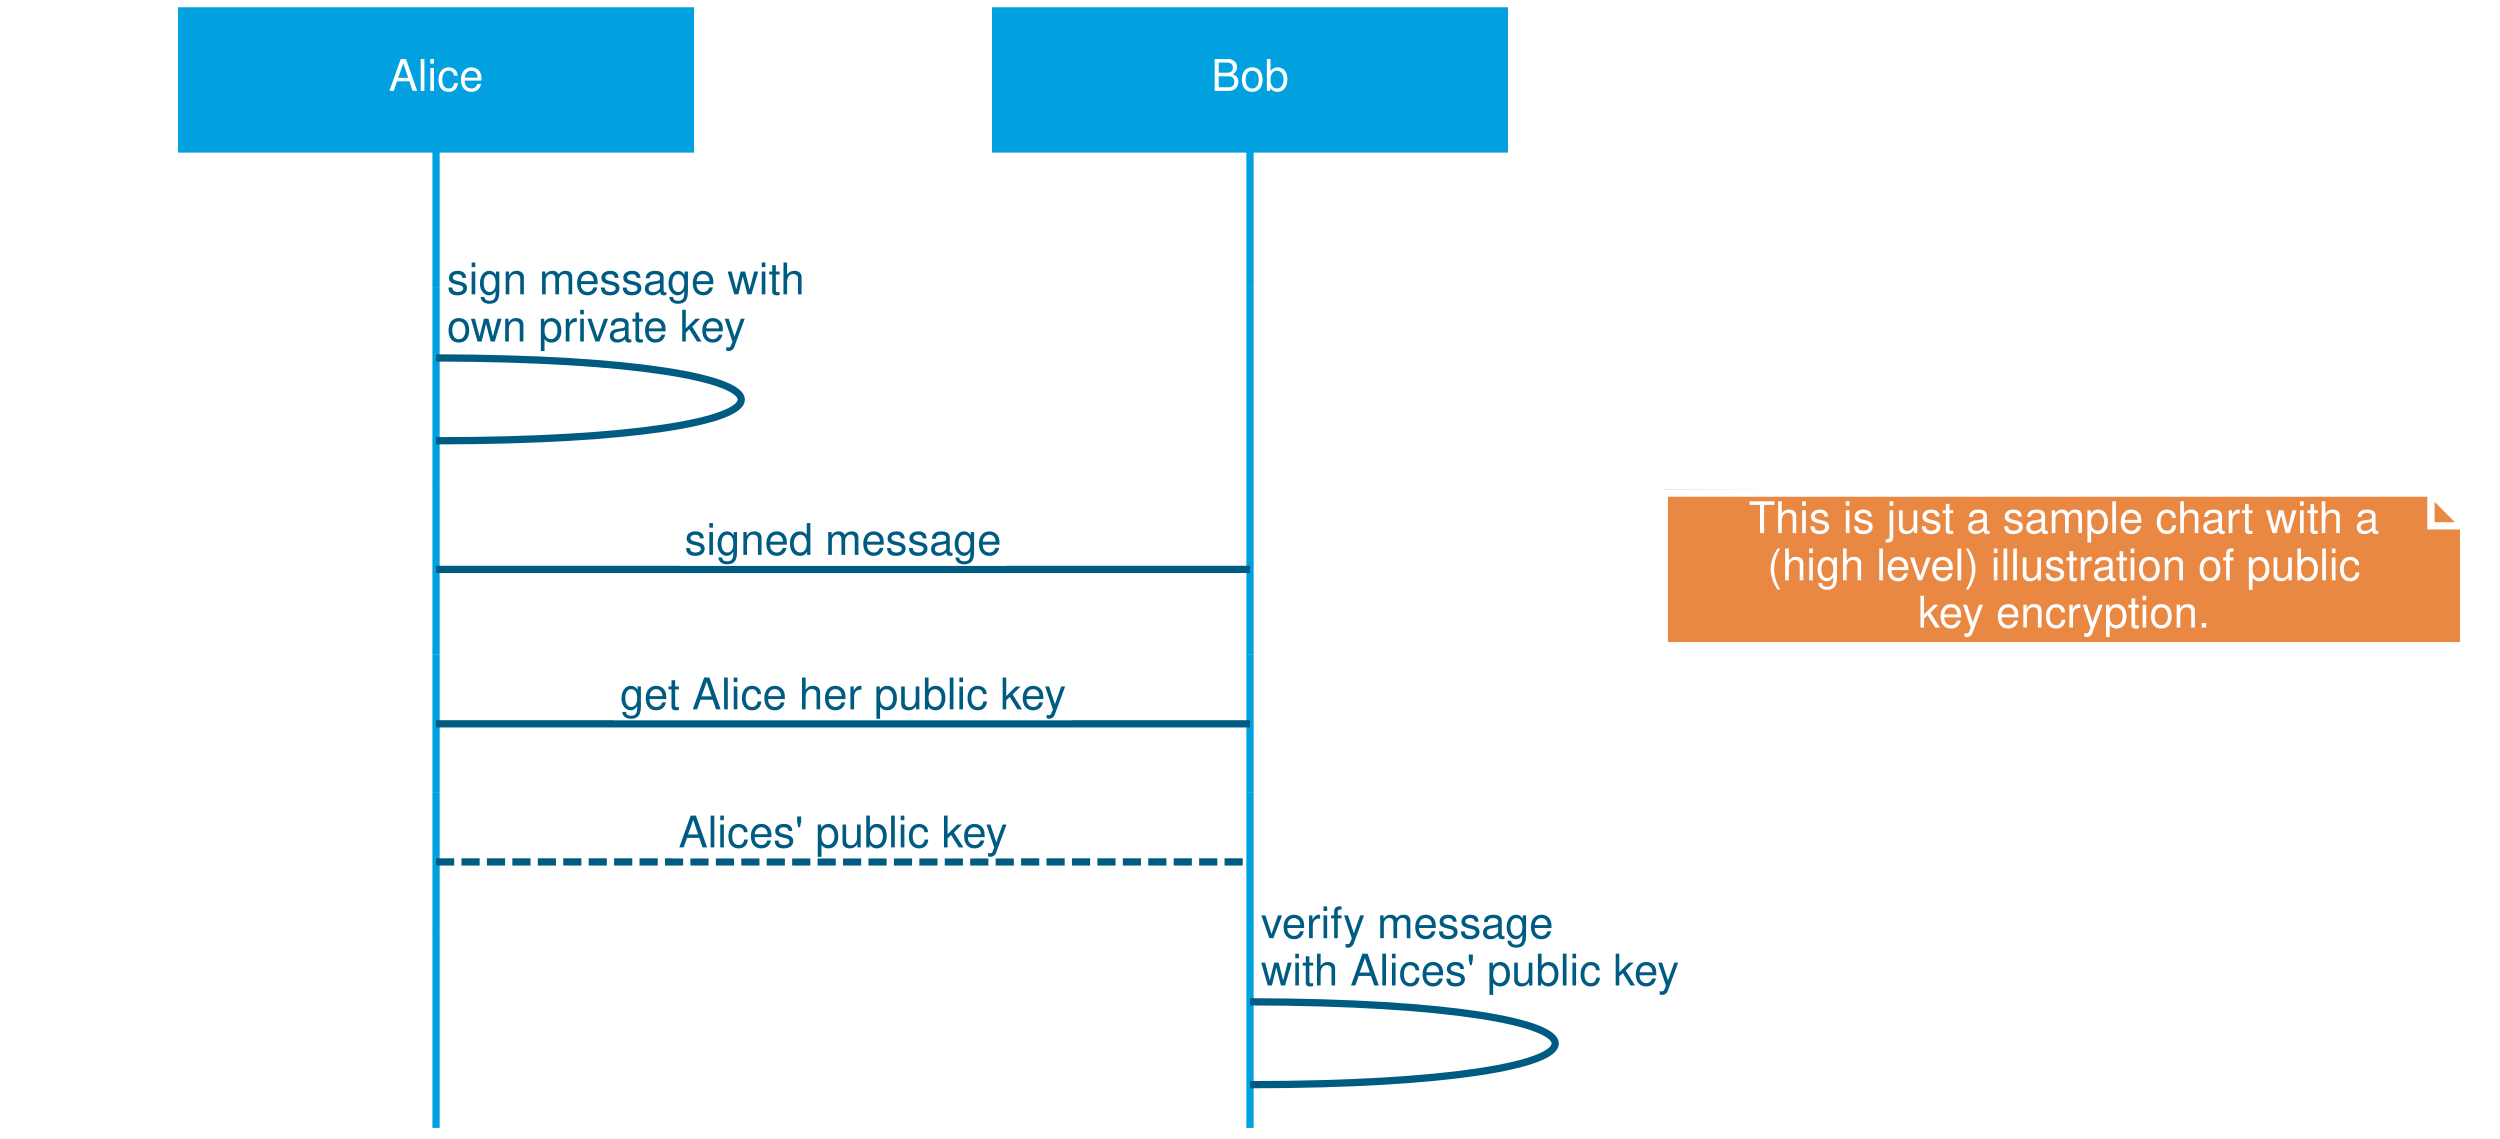
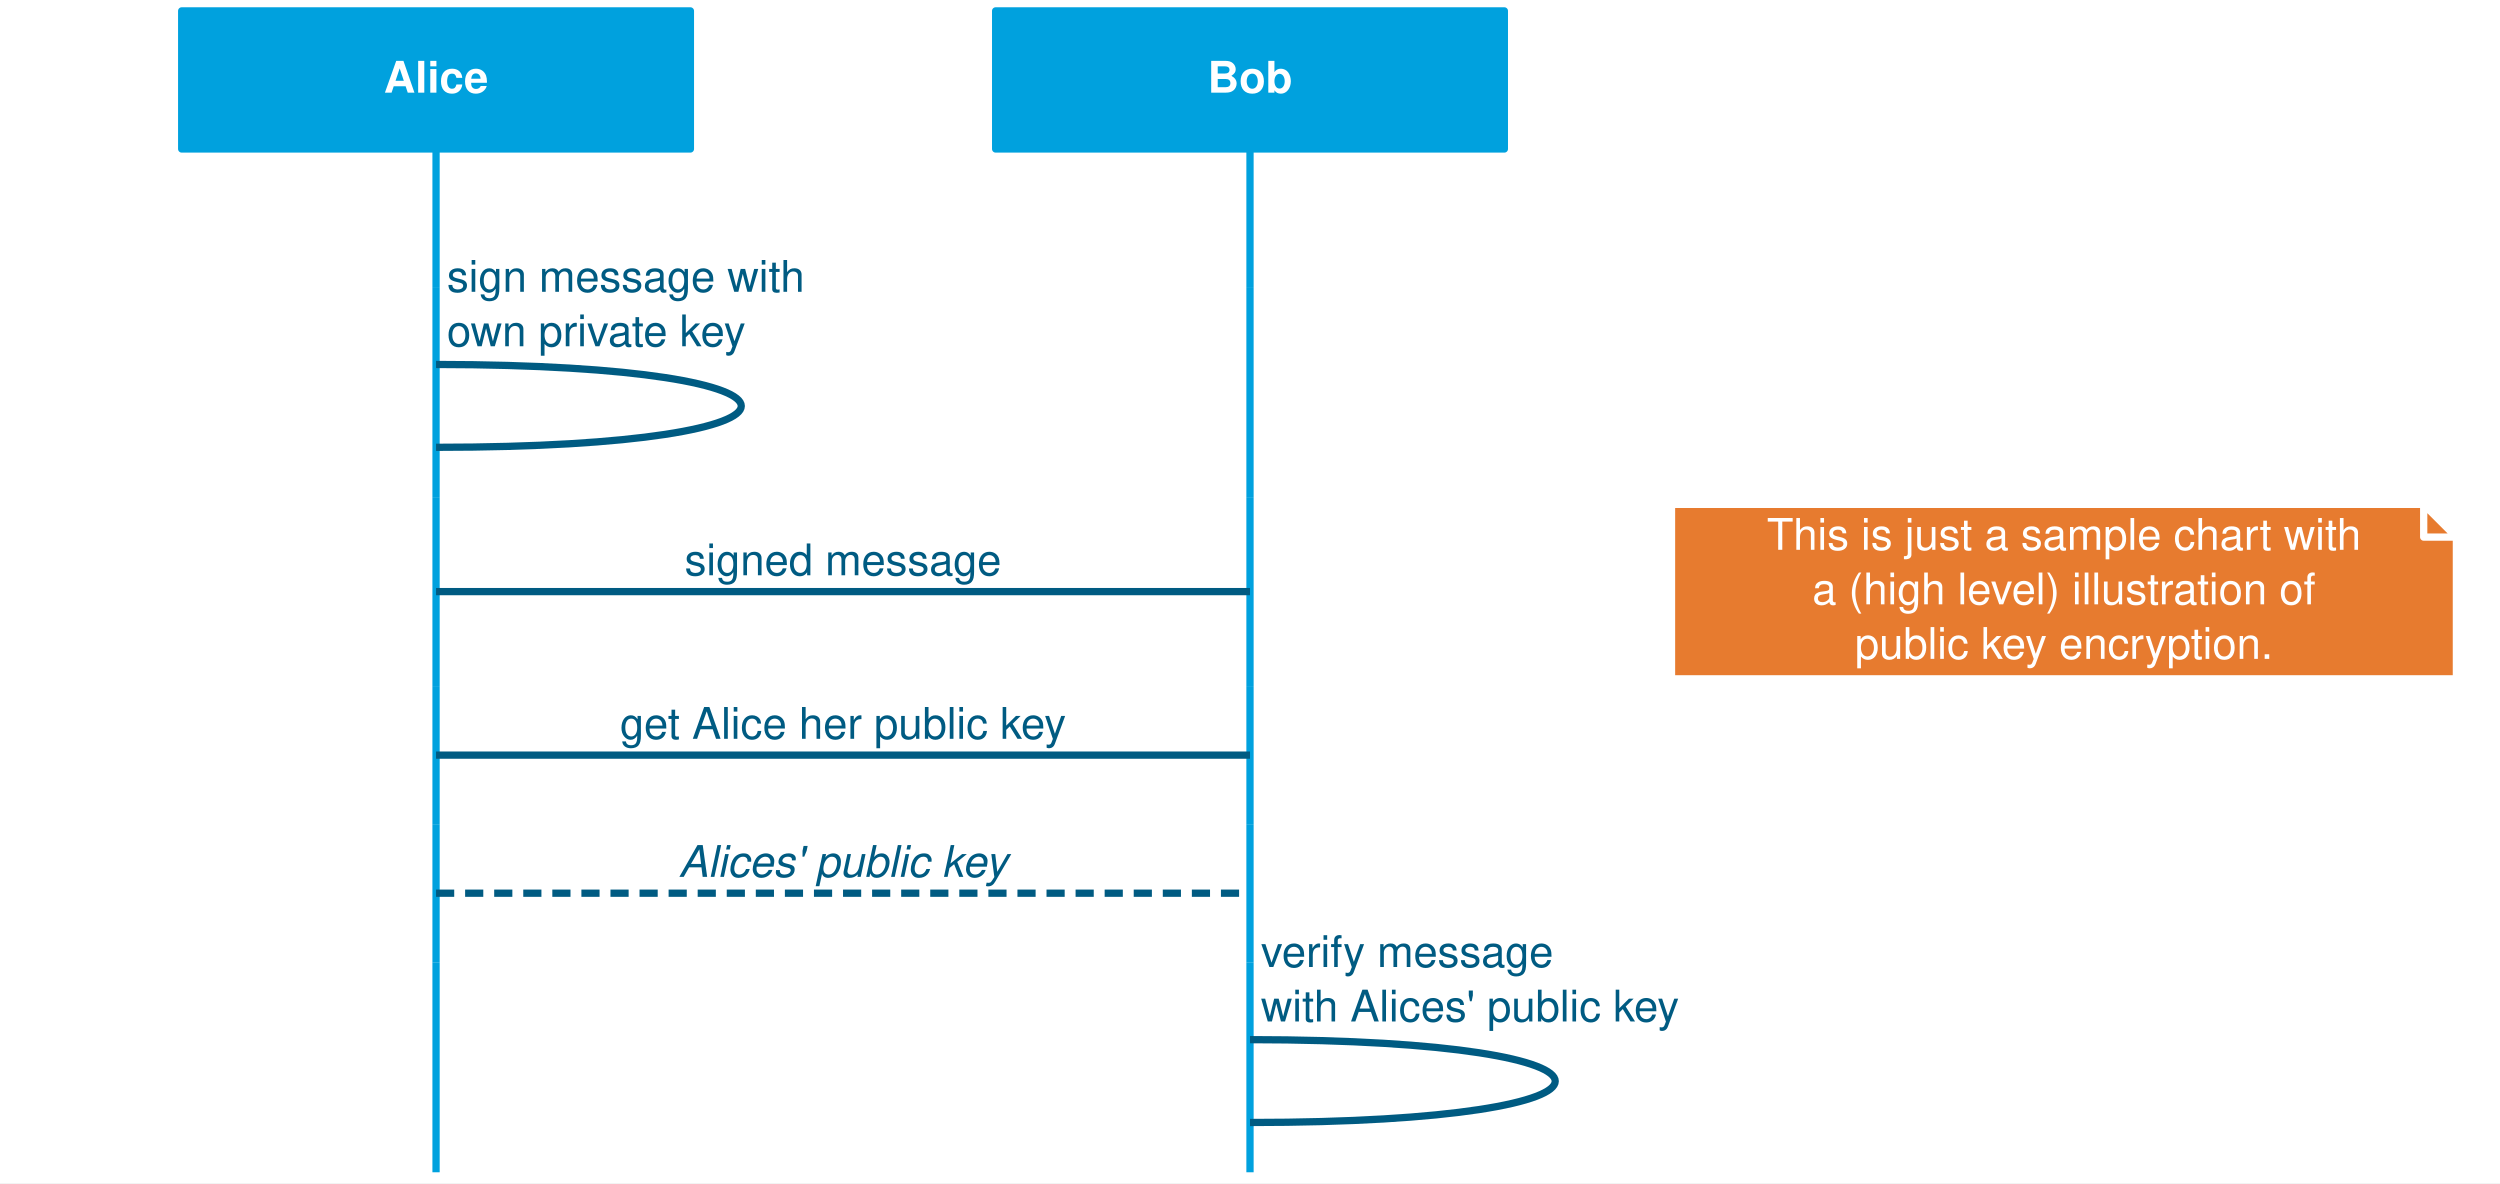
- <svg xmlns="http://www.w3.org/2000/svg" xmlns:xlink="http://www.w3.org/1999/xlink" version="1.1" id="mscgen_js-svg-__svg" width="688" height="313.4">
+ <svg xmlns="http://www.w3.org/2000/svg" version="1.1" id="mscgenjsreplaceme" class="mscgenjsreplaceme" width="688" height="325.613" viewBox="0 0 688 325.613">
  <defs>
-     <style type="text/css">svg{  font-family:Helvetica,sans-serif;  font-size:12px;  font-weight:normal;  font-style:normal;  text-decoration:none;  background-color:white;  stroke:black;  color:black;}rect{  fill:none;  stroke:black;  stroke-width:2;}.bglayer{  fill:white;  stroke:white;  stroke-width:0;}rect.textbg{  fill:white;  stroke:white;  stroke-width:0;  opacity:0.9;}line{  stroke:black;  stroke-width:2;}.arcrowomit{  stroke-dasharray:2,2;}text{  color:inherit;  stroke:none;  text-anchor:middle;}text.entity{  text-decoration:underline;}text.anchor-start{  text-anchor:start;}path{  stroke:black;  color:black;  stroke-width:2;  fill:none;}.dotted{  stroke-dasharray:5,2;}.striped{  stroke-dasharray:10,5;}.arrow-marker{  overflow:visible;}.arrow-style{  stroke-width:1;}.arcrowomit{  stroke-dasharray:2,2;}.box{  /* fill: #ffc;  no-inherit */  fill:white;  opacity:0.9;}.boxtext, .arctext{  font-size:0.8em;  text-anchor:middle;}.comment{  stroke-dasharray:5,2;} .inherit{  stroke:inherit;  color:inherit;} .inherit-fill{  fill:inherit;}.watermark{  stroke:black;  color:black;  fill:black;  font-size: 48pt;  font-weight:bold;  opacity:0.14;}</style>
-     <marker orient="auto" id="mscgen_js-svg-__svgcallback-#005B82" class="arrow-marker" viewBox="0 0 10 10" refX="9" refY="3" markerUnits="strokeWidth" markerWidth="10" markerHeight="10">
-       <path d="M 1,1 l 8,2 l-8,2" class="arrow-style" style="stroke-dasharray:100,1; stroke : #005B82" />
+     <style type="text/css">svg.mscgenjsreplaceme{font-family:Helvetica,sans-serif;font-size:12px;font-weight:normal;font-style:normal;text-decoration:none;background-color:white;stroke:black;stroke-width:2}.mscgenjsreplaceme path, .mscgenjsreplaceme rect{fill:none}.mscgenjsreplaceme .label-text-background{fill:white;stroke:white;stroke-width:0}.mscgenjsreplaceme .bglayer{fill:white;stroke:white;stroke-width:0}.mscgenjsreplaceme line{}.mscgenjsreplaceme .return, .mscgenjsreplaceme .comment{stroke-dasharray:5,3}.mscgenjsreplaceme .inline_expression_divider{stroke-dasharray:10,5}.mscgenjsreplaceme text{color:inherit;stroke:none;text-anchor:middle}.mscgenjsreplaceme text.anchor-start{text-anchor:start}.mscgenjsreplaceme .arrow-marker{overflow:visible}.mscgenjsreplaceme .arrow-style{stroke-width:1}.mscgenjsreplaceme .arcrow, .mscgenjsreplaceme .arcrowomit, .mscgenjsreplaceme .emphasised{stroke-linecap:butt}.mscgenjsreplaceme .arcrowomit{stroke-dasharray:2,2}.mscgenjsreplaceme .box, .mscgenjsreplaceme .entity{fill:white;stroke-linejoin:round}.mscgenjsreplaceme .inherit{stroke:inherit;color:inherit}.mscgenjsreplaceme .inherit-fill{fill:inherit}.mscgenjsreplaceme .watermark{font-size:48pt;font-weight:bold;opacity:0.14}.mscgenjsreplaceme text.entity-text{font-weight:bold;}.mscgenjsreplaceme text.return-text{font-style:italic}.mscgenjsreplaceme path.note{fill:#FFFFCC}.mscgenjsreplaceme rect.label-text-background{opacity:0.9}.mscgenjsreplaceme line.comment,.mscgenjsreplaceme rect.inline_expression,.mscgenjsreplaceme .inline_expression_divider,.mscgenjsreplaceme .inline_expression_label{stroke:grey}</style>
+     <marker orient="auto" id="mscgenjsreplacemecallback-#005B82" class="arrow-marker" viewBox="0 0 10 10" refX="9" refY="3" markerUnits="strokeWidth" markerWidth="10" markerHeight="10">
+       <path d="M 1,1 l 8,2 l-8,2" class="arrow-style" style="stroke-dasharray:100,1;stroke:#005B82" />
    </marker>
-     <marker orient="auto" id="mscgen_js-svg-__svgcallback-l-#005B82" class="arrow-marker" viewBox="0 0 10 10" refX="9" refY="3" markerUnits="strokeWidth" markerWidth="10" markerHeight="10">
-       <path d="M17,1 l-8,2 l 8,2" class="arrow-style" style="stroke-dasharray:100,1; stroke : #005B82" />
+     <marker orient="auto" id="mscgenjsreplacemecallback-l-#005B82" class="arrow-marker" viewBox="0 0 10 10" refX="9" refY="3" markerUnits="strokeWidth" markerWidth="10" markerHeight="10">
+       <path d="M17,1 l-8,2 l 8,2" class="arrow-style" style="stroke-dasharray:100,1;stroke:#005B82" />
    </marker>
-     <marker orient="auto" id="mscgen_js-svg-__svgmethod-#005B82" class="arrow-marker" viewBox="0 0 10 10" refX="9" refY="3" markerUnits="strokeWidth" markerWidth="10" markerHeight="10">
+     <marker orient="auto" id="mscgenjsreplacememethod-#005B82" class="arrow-marker" viewBox="0 0 10 10" refX="9" refY="3" markerUnits="strokeWidth" markerWidth="10" markerHeight="10">
      <polygon points="1,1  9,3  1,5" class="arrow-style" stroke="#005B82" fill="#005B82" />
    </marker>
-     <marker orient="auto" id="mscgen_js-svg-__svgmethod-l-#005B82" class="arrow-marker" viewBox="0 0 10 10" refX="9" refY="3" markerUnits="strokeWidth" markerWidth="10" markerHeight="10">
+     <marker orient="auto" id="mscgenjsreplacememethod-l-#005B82" class="arrow-marker" viewBox="0 0 10 10" refX="9" refY="3" markerUnits="strokeWidth" markerWidth="10" markerHeight="10">
      <polygon points="17,1 9,3 17,5" class="arrow-style" stroke="#005B82" fill="#005B82" />
    </marker>
-     <g id="mscgen_js-svg-__svg__defs">
-       <g id="mscgen_js-svg-__svgAlice">
-         <rect width="140" height="38" style="fill:#00A1DE;stroke:#00A1DE;" />
+   </defs>
+   <g id="mscgenjsreplaceme_body" transform="translate(50,3) scale(1,1)">
+     <g id="mscgenjsreplaceme_background">
+       <rect width="688" height="325.61" x="-50" y="-3" class="bglayer" />
+     </g>
+     <g id="mscgenjsreplaceme_arcspans" />
+     <g id="mscgenjsreplaceme_lifelines">
+       <line x1="70" y1="38" x2="70" y2="76" class="arcrow" style="stroke:#00A1DE;" />
+       <line x1="294" y1="38" x2="294" y2="76" class="arcrow" style="stroke:#00A1DE;" />
+       <line x1="518" y1="38" x2="518" y2="76" class="arcrow" style="stroke:transparent;" />
+       <line x1="70" y1="76" x2="70" y2="133.81" class="arcrow" style="stroke:#00A1DE;" />
+       <line x1="294" y1="76" x2="294" y2="133.81" class="arcrow" style="stroke:#00A1DE;" />
+       <line x1="518" y1="76" x2="518" y2="133.81" class="arcrow" style="stroke:transparent;" />
+       <line x1="70" y1="133.81" x2="70" y2="185.81" class="arcrow" style="stroke:#00A1DE;" />
+       <line x1="294" y1="133.81" x2="294" y2="185.81" class="arcrow" style="stroke:#00A1DE;" />
+       <line x1="518" y1="133.81" x2="518" y2="185.81" class="arcrow" style="stroke:transparent;" />
+       <line x1="70" y1="185.81" x2="70" y2="223.81" class="arcrow" style="stroke:#00A1DE;" />
+       <line x1="294" y1="185.81" x2="294" y2="223.81" class="arcrow" style="stroke:#00A1DE;" />
+       <line x1="518" y1="185.81" x2="518" y2="223.81" class="arcrow" style="stroke:transparent;" />
+       <line x1="70" y1="223.81" x2="70" y2="261.81" class="arcrow" style="stroke:#00A1DE;" />
+       <line x1="294" y1="223.81" x2="294" y2="261.81" class="arcrow" style="stroke:#00A1DE;" />
+       <line x1="518" y1="223.81" x2="518" y2="261.81" class="arcrow" style="stroke:transparent;" />
+       <line x1="70" y1="261.81" x2="70" y2="319.61" class="arcrow" style="stroke:#00A1DE;" />
+       <line x1="294" y1="261.81" x2="294" y2="319.61" class="arcrow" style="stroke:#00A1DE;" />
+       <line x1="518" y1="261.81" x2="518" y2="319.61" class="arcrow" style="stroke:transparent;" />
+     </g>
+     <g id="mscgenjsreplaceme_sequence">
+       <g>
        <g>
-           <text x="70" y="22" class="entity" style="fill:white;">
-             <tspan>Alice</tspan>
-           </text>
+           <rect width="140" height="38" class="entity" style="fill:#00A1DE;stroke:#00A1DE;" />
+           <g>
+             <text x="70" y="22.5" class="entity-text " style="fill:white;">
+               <tspan>Alice</tspan>
+             </text>
+           </g>
+         </g>
+         <g>
+           <rect width="140" height="38" x="224" class="entity" style="fill:#00A1DE;stroke:#00A1DE;" />
+           <g>
+             <text x="294" y="22.5" class="entity-text " style="fill:white;">
+               <tspan>Bob</tspan>
+             </text>
+           </g>
+         </g>
+         <g>
+           <rect width="140" height="38" x="448" class="entity" style="stroke:transparent;" />
+           <g>
+             <text x="518" y="22.5" class="entity-text ">
+               <tspan> </tspan>
+             </text>
+           </g>
        </g>
      </g>
-       <g id="mscgen_js-svg-__svgBob">
-         <rect width="140" height="38" style="fill:#00A1DE;stroke:#00A1DE;" />
+       <g>
+         <path d="M70,97.3 C182,97.4 182,120.1 70,120.1 " class="arc directional method" style="stroke:#005B82" marker-end="url(#mscgenjsreplacememethod-#005B82)" />
        <g>
-           <text x="70" y="22" class="entity" style="fill:white;">
-             <tspan>Bob</tspan>
-           </text>
-         </g>
-       </g>
-       <g id="mscgen_js-svg-__svgnotes">
-         <rect width="140" height="38" style="stroke:transparent;" />
-         <g>
-           <text x="70" y="22" class="entity">
-             <tspan> </tspan>
-           </text>
-         </g>
-       </g>
-       <g id="mscgen_js-svg-__svgarcrow">
-         <line x1="70" y1="-19" x2="70" y2="19" class="mscgen_js-svg-__svgarcrow" style="stroke : #00A1DE;" />
-         <line x1="294" y1="-19" x2="294" y2="19" class="mscgen_js-svg-__svgarcrow" style="stroke : #00A1DE;" />
-         <line x1="518" y1="-19" x2="518" y2="19" class="mscgen_js-svg-__svgarcrow" style="stroke : transparent;" />
-       </g>
-       <g id="mscgen_js-svg-__svg0_0">
-         <path d="M70, -7.6 C182,-7.4 182,15.2 70,15.2" style="stroke:#005B82" marker-end="url(#mscgen_js-svg-__svgmethod-#005B82)" />
-         <g>
-           <rect width="101" height="13" x="73" y="-35" class="textbg" />
-           <text x="73" y="-25.1" class="anchor-start" style="fill:#005B82;">
+           <rect width="98.7" height="14" x="73" y="66.3" class="label-text-background" />
+           <text x="73" y="77.3" class="directional-text method-text anchor-start " style="fill:#005B82;">
            <tspan>sign message with</tspan>
          </text>
-           <rect width="85" height="13" x="73" y="-22" class="textbg" />
-           <text x="73" y="-12.1" class="anchor-start" style="fill:#005B82;">
+           <rect width="83.36" height="14" x="73" y="81.3" class="label-text-background" />
+           <text x="73" y="92.3" class="directional-text method-text anchor-start " style="fill:#005B82;">
            <tspan>own private key</tspan>
          </text>
        </g>
      </g>
-       <g id="mscgen_js-svg-__svgarcrow_0">
-         <line x1="70" y1="-27.1" x2="70" y2="27.1" class="arcrow" style="stroke : #00A1DE;" />
-         <line x1="294" y1="-27.1" x2="294" y2="27.1" class="arcrow" style="stroke : #00A1DE;" />
-         <line x1="518" y1="-27.1" x2="518" y2="27.1" class="arcrow" style="stroke : transparent;" />
-       </g>
-       <g id="mscgen_js-svg-__svg1_0">
-         <line x1="70" y1="0" x2="294" y2="0" style="stroke:#005B82" marker-end="url(#mscgen_js-svg-__svgmethod-#005B82)" />
+       <g>
+         <line x1="70" y1="159.81" x2="294" y2="159.81" class="arc directional method" style="stroke:#005B82" marker-end="url(#mscgenjsreplacememethod-#005B82)" />
        <g>
-           <rect width="90" height="12" x="137" y="-13" class="textbg" />
-           <text x="182" y="-4" style="fill:#005B82;">
+           <rect width="87.38" height="14" x="138.3" y="144.3" class="label-text-background" />
+           <text x="182" y="155.31" class="directional-text method-text " style="fill:#005B82;">
            <tspan>signed message</tspan>
          </text>
        </g>
      </g>
-       <g id="mscgen_js-svg-__svg1_1">
-         <path d="M408,-21l211,0 l0,9 l9,0 m-9,-9 l9,9 l0,33 l-220,0 l0,-43 " class="box" style="fill:#E77B2F;stroke:white;" />
+       <g>
+         <line x1="294" y1="204.81" x2="70" y2="204.81" class="arc directional method" style="stroke:#005B82" marker-end="url(#mscgenjsreplacememethod-#005B82)" />
        <g>
-           <text x="518" y="-10" style="fill:white;">
-             <tspan>This is just a sample chart with a</tspan>
-           </text>
-           <text x="518" y="3" style="fill:white;">
-             <tspan>(high level) illustration of public</tspan>
-           </text>
-           <text x="518" y="16" style="fill:white;">
-             <tspan>key encryption.</tspan>
-           </text>
-         </g>
-       </g>
-       <g id="mscgen_js-svg-__svgarcrow_1">
-         <line x1="70" y1="-23.5" x2="70" y2="23.5" class="arcrow" style="stroke : #00A1DE;" />
-         <line x1="294" y1="-23.5" x2="294" y2="23.5" class="arcrow" style="stroke : #00A1DE;" />
-         <line x1="518" y1="-23.5" x2="518" y2="23.5" class="arcrow" style="stroke : transparent;" />
-       </g>
-       <g id="mscgen_js-svg-__svg2_0">
-         <line x1="294" y1="0" x2="70" y2="0" style="stroke:#005B82" marker-end="url(#mscgen_js-svg-__svgmethod-#005B82)" />
-         <g>
-           <rect width="126" height="12" x="119" y="-13" class="textbg" />
-           <text x="182" y="-4" style="fill:#005B82;">
+           <rect width="123.39" height="14" x="120.3" y="189.3" class="label-text-background" />
+           <text x="182" y="200.31" class="directional-text method-text " style="fill:#005B82;">
            <tspan>get Alice her public key</tspan>
          </text>
        </g>
      </g>
-       <g id="mscgen_js-svg-__svgarcrow_2">
-         <line x1="70" y1="-19" x2="70" y2="19" class="arcrow" style="stroke : #00A1DE;" />
-         <line x1="294" y1="-19" x2="294" y2="19" class="arcrow" style="stroke : #00A1DE;" />
-         <line x1="518" y1="-19" x2="518" y2="19" class="arcrow" style="stroke : transparent;" />
-       </g>
-       <g id="mscgen_js-svg-__svg3_0">
-         <line x1="70" y1="0" x2="294" y2="0" style="stroke:#005B82;stroke-dasharray:5,2;" marker-end="url(#mscgen_js-svg-__svgcallback-#005B82)" />
+       <g>
+         <line x1="70" y1="242.81" x2="294" y2="242.81" class="arc directional return" style="stroke:#005B82" marker-end="url(#mscgenjsreplacemecallback-#005B82)" />
        <g>
-           <rect width="94" height="12" x="135" y="-13" class="textbg" />
-           <text x="182" y="-4" style="fill:#005B82;">
+           <rect width="92.17" height="14" x="136.5" y="227.3" class="label-text-background" />
+           <text x="182" y="238.31" class="directional-text return-text " style="fill:#005B82;">
            <tspan>Alices' public key</tspan>
          </text>
        </g>
      </g>
-       <g id="mscgen_js-svg-__svgarcrow_3">
-         <line x1="70" y1="-19" x2="70" y2="19" class="arcrow" style="stroke : #00A1DE;" />
-         <line x1="294" y1="-19" x2="294" y2="19" class="arcrow" style="stroke : #00A1DE;" />
-         <line x1="518" y1="-19" x2="518" y2="19" class="arcrow" style="stroke : transparent;" />
-       </g>
-       <g id="mscgen_js-svg-__svg4_0">
-         <path d="M294, -7.6 C406,-7.4 406,15.2 294,15.2" style="stroke:#005B82" marker-end="url(#mscgen_js-svg-__svgmethod-#005B82)" />
+       <g>
+         <path d="M294,283.11 C406,283.21 406,305.91 294,305.91 " class="arc directional method" style="stroke:#005B82" marker-end="url(#mscgenjsreplacememethod-#005B82)" />
        <g>
-           <rect width="82" height="13" x="297" y="-35" class="textbg" />
-           <text x="297" y="-25.1" class="anchor-start" style="fill:#005B82;">
+           <rect width="80.69" height="14" x="297" y="252.11" class="label-text-background" />
+           <text x="297" y="263.11" class="directional-text method-text anchor-start " style="fill:#005B82;">
            <tspan>verify message</tspan>
          </text>
-           <rect width="118" height="13" x="297" y="-22" class="textbg" />
-           <text x="297" y="-12.1" class="anchor-start" style="fill:#005B82;">
+           <rect width="115.66" height="14" x="297" y="267.11" class="label-text-background" />
+           <text x="297" y="278.11" class="directional-text method-text anchor-start " style="fill:#005B82;">
            <tspan>with Alices' public key</tspan>
          </text>
        </g>
      </g>
-       <g id="mscgen_js-svg-__svgarcrow_4">
-         <line x1="70" y1="-27.1" x2="70" y2="27.1" class="arcrow" style="stroke : #00A1DE;" />
-         <line x1="294" y1="-27.1" x2="294" y2="27.1" class="arcrow" style="stroke : #00A1DE;" />
-         <line x1="518" y1="-27.1" x2="518" y2="27.1" class="arcrow" style="stroke : transparent;" />
+     </g>
+     <g id="mscgenjsreplaceme_notes">
+       <g>
+         <path d="M410,135.81 l207,0 l0,9 l9,0 m-9,-9 l9,9 l0,39 l-216,0 l0,-48 z" class="box note" style="fill:#E77B2F;stroke:white;" />
+         <g>
+           <text x="518" y="148.31" class="box-text note-text " style="fill:white;">
+             <tspan>This is just a sample chart with</tspan>
+           </text>
+           <text x="518" y="163.31" class="box-text note-text " style="fill:white;">
+             <tspan>a (high level) illustration of</tspan>
+           </text>
+           <text x="518" y="178.31" class="box-text note-text " style="fill:white;">
+             <tspan>public key encryption.</tspan>
+           </text>
+         </g>
      </g>
    </g>
-   </defs>
-   <g id="mscgen_js-svg-__svg__body" transform="translate(50,3) scale(1,1)">
-     <g id="mscgen_js-svg-__svg__background">
-       <rect width="688" height="313.4" x="-50" y="-3" class="bglayer" />
-     </g>
-     <g id="mscgen_js-svg-__svg__arcspanlayer" />
-     <g id="mscgen_js-svg-__svg__lifelinelayer">
-       <use x="0" y="57" xlink:href="#mscgen_js-svg-__svgarcrow" />
-       <use x="0" y="103.1" xlink:href="#mscgen_js-svg-__svgarcrow_0" />
-       <use x="0" y="153.7" xlink:href="#mscgen_js-svg-__svgarcrow_1" />
-       <use x="0" y="196.2" xlink:href="#mscgen_js-svg-__svgarcrow_2" />
-       <use x="0" y="234.2" xlink:href="#mscgen_js-svg-__svgarcrow_3" />
-       <use x="0" y="280.3" xlink:href="#mscgen_js-svg-__svgarcrow_4" />
-     </g>
-     <g id="mscgen_js-svg-__svg__sequencelayer">
-       <use x="0" y="0" xlink:href="#mscgen_js-svg-__svgAlice" />
-       <use x="224" y="0" xlink:href="#mscgen_js-svg-__svgBob" />
-       <use x="448" y="0" xlink:href="#mscgen_js-svg-__svgnotes" />
-       <use x="0" y="103.1" xlink:href="#mscgen_js-svg-__svg0_0" />
-       <use x="0" y="153.7" xlink:href="#mscgen_js-svg-__svg1_0" />
-       <use x="0" y="196.2" xlink:href="#mscgen_js-svg-__svg2_0" />
-       <use x="0" y="234.2" xlink:href="#mscgen_js-svg-__svg3_0" />
-       <use x="0" y="280.3" xlink:href="#mscgen_js-svg-__svg4_0" />
-     </g>
-     <g id="mscgen_js-svg-__svg__notelayer">
-       <use x="0" y="153.7" xlink:href="#mscgen_js-svg-__svg1_1" />
-     </g>
-     <g id="mscgen_js-svg-__svg__watermark" />
+     <g id="mscgenjsreplaceme_watermark" />
  </g>
</svg>
